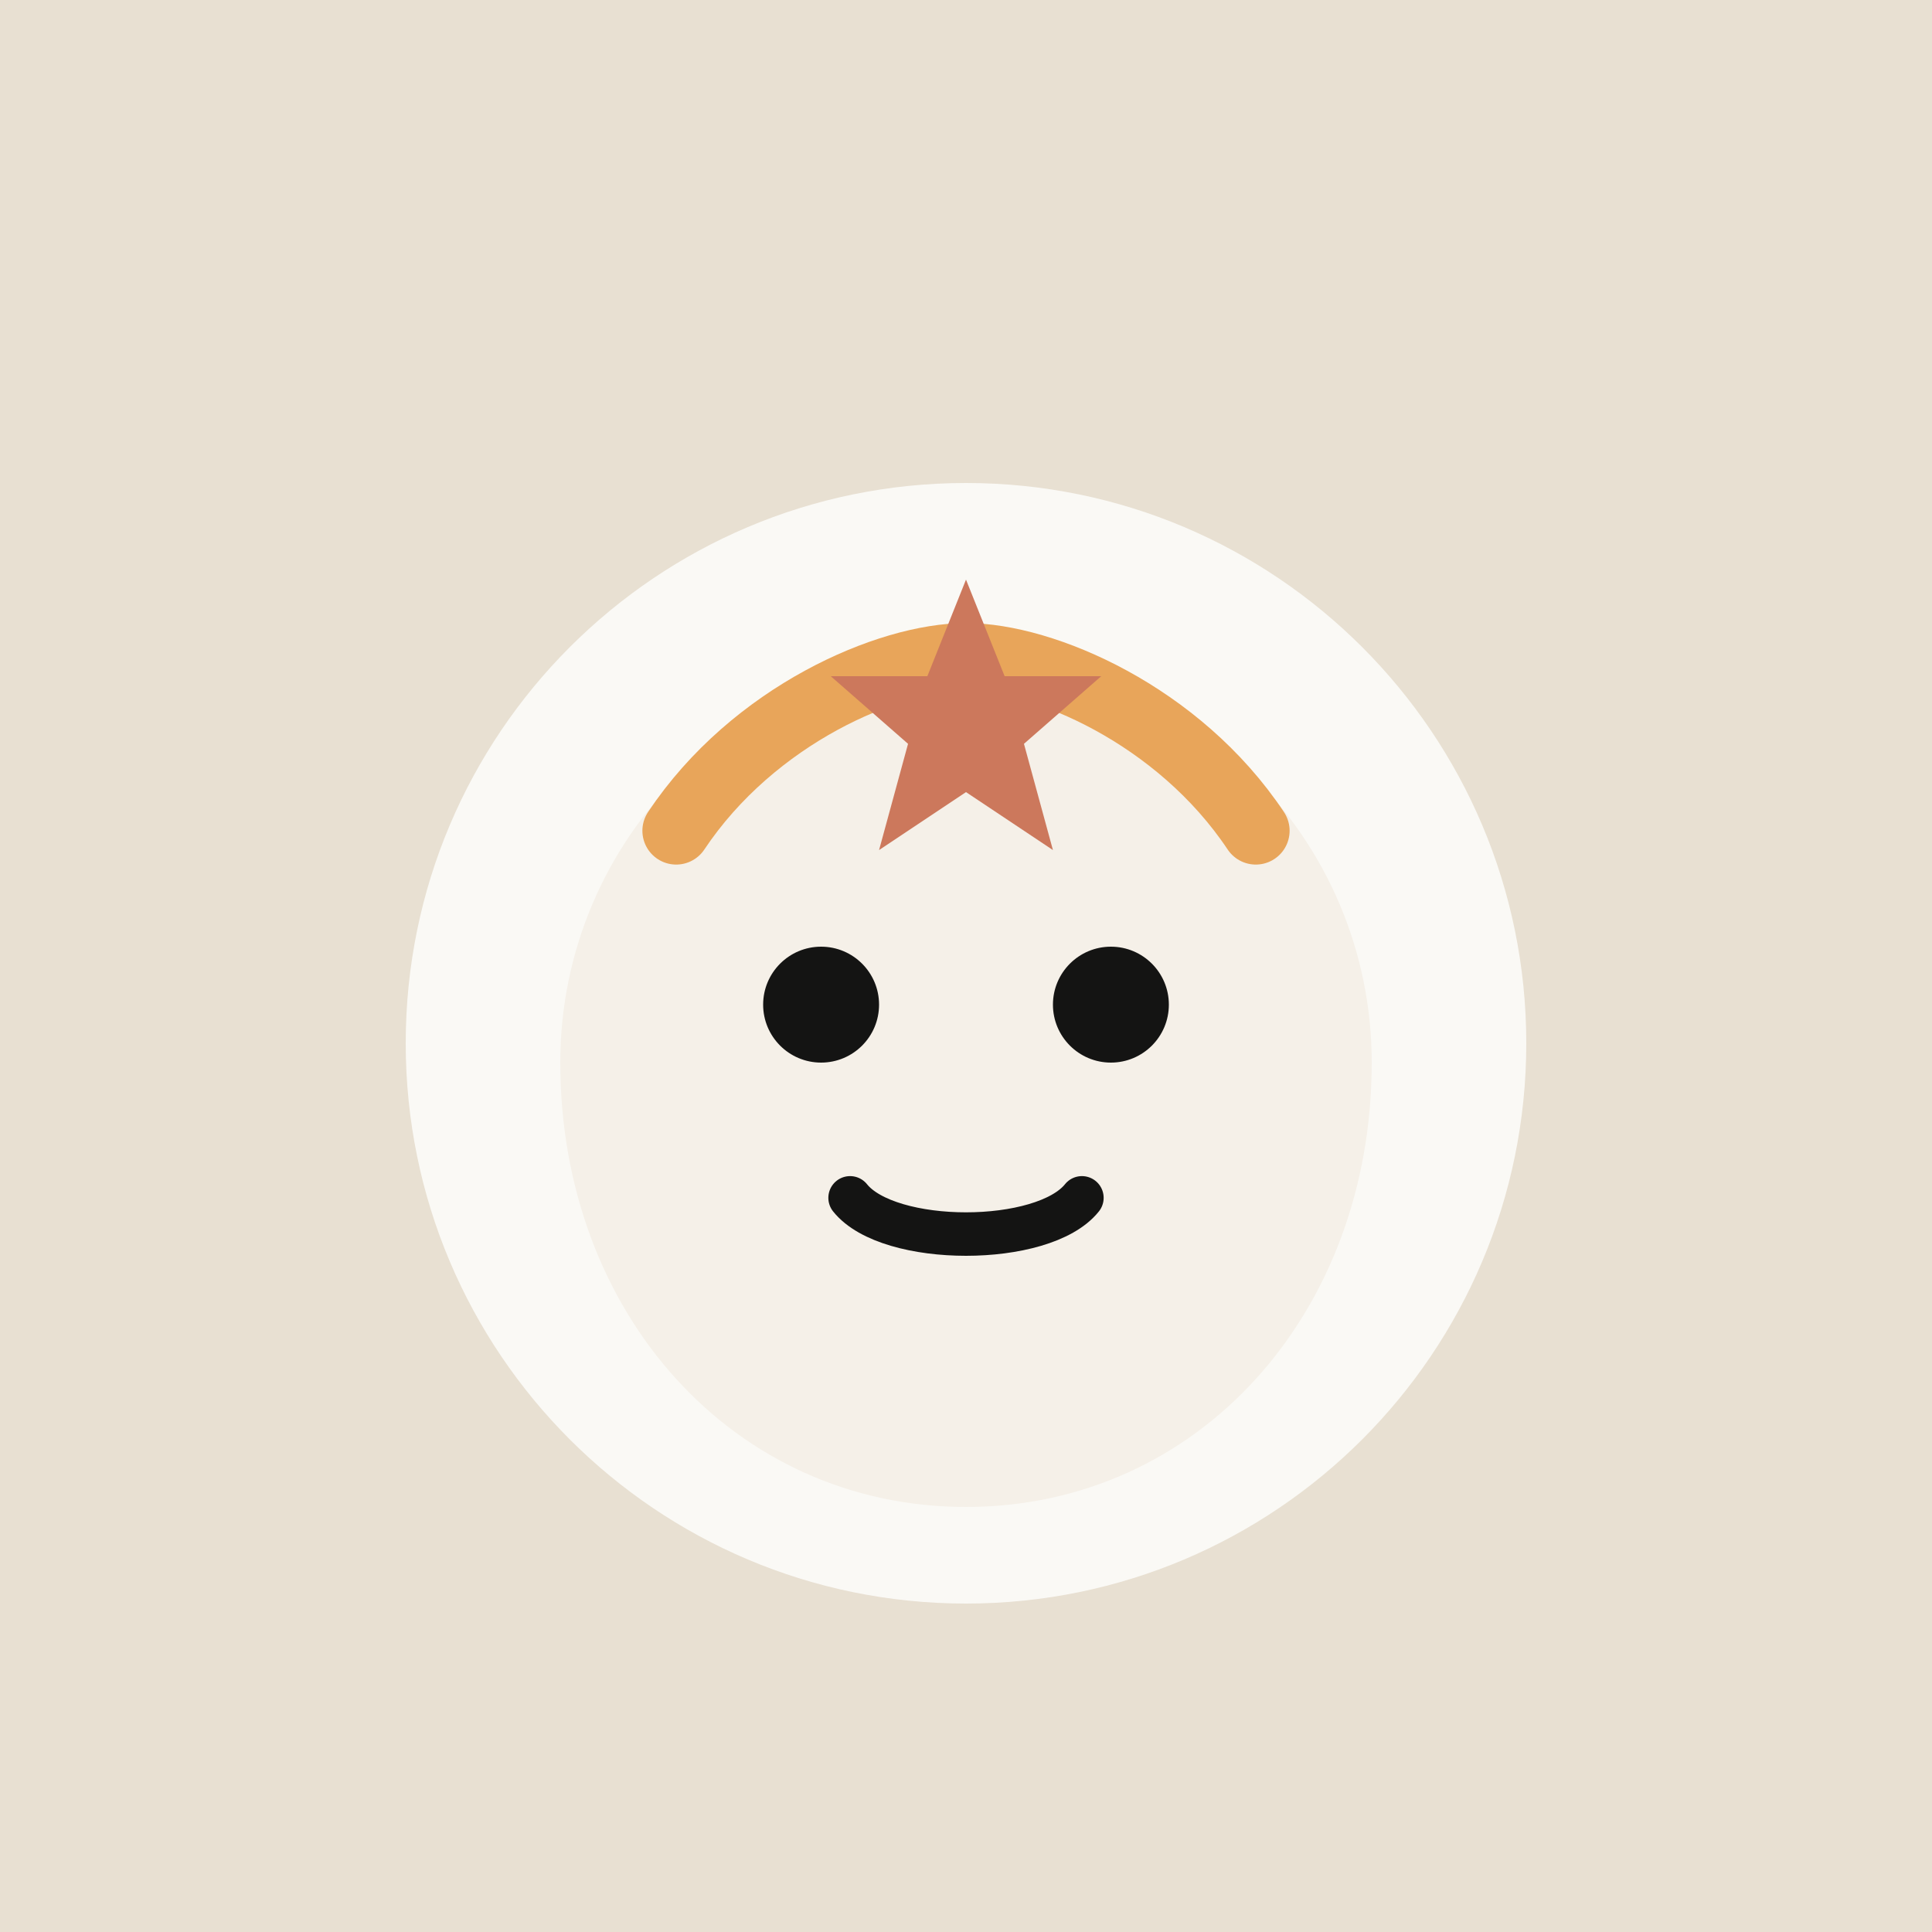
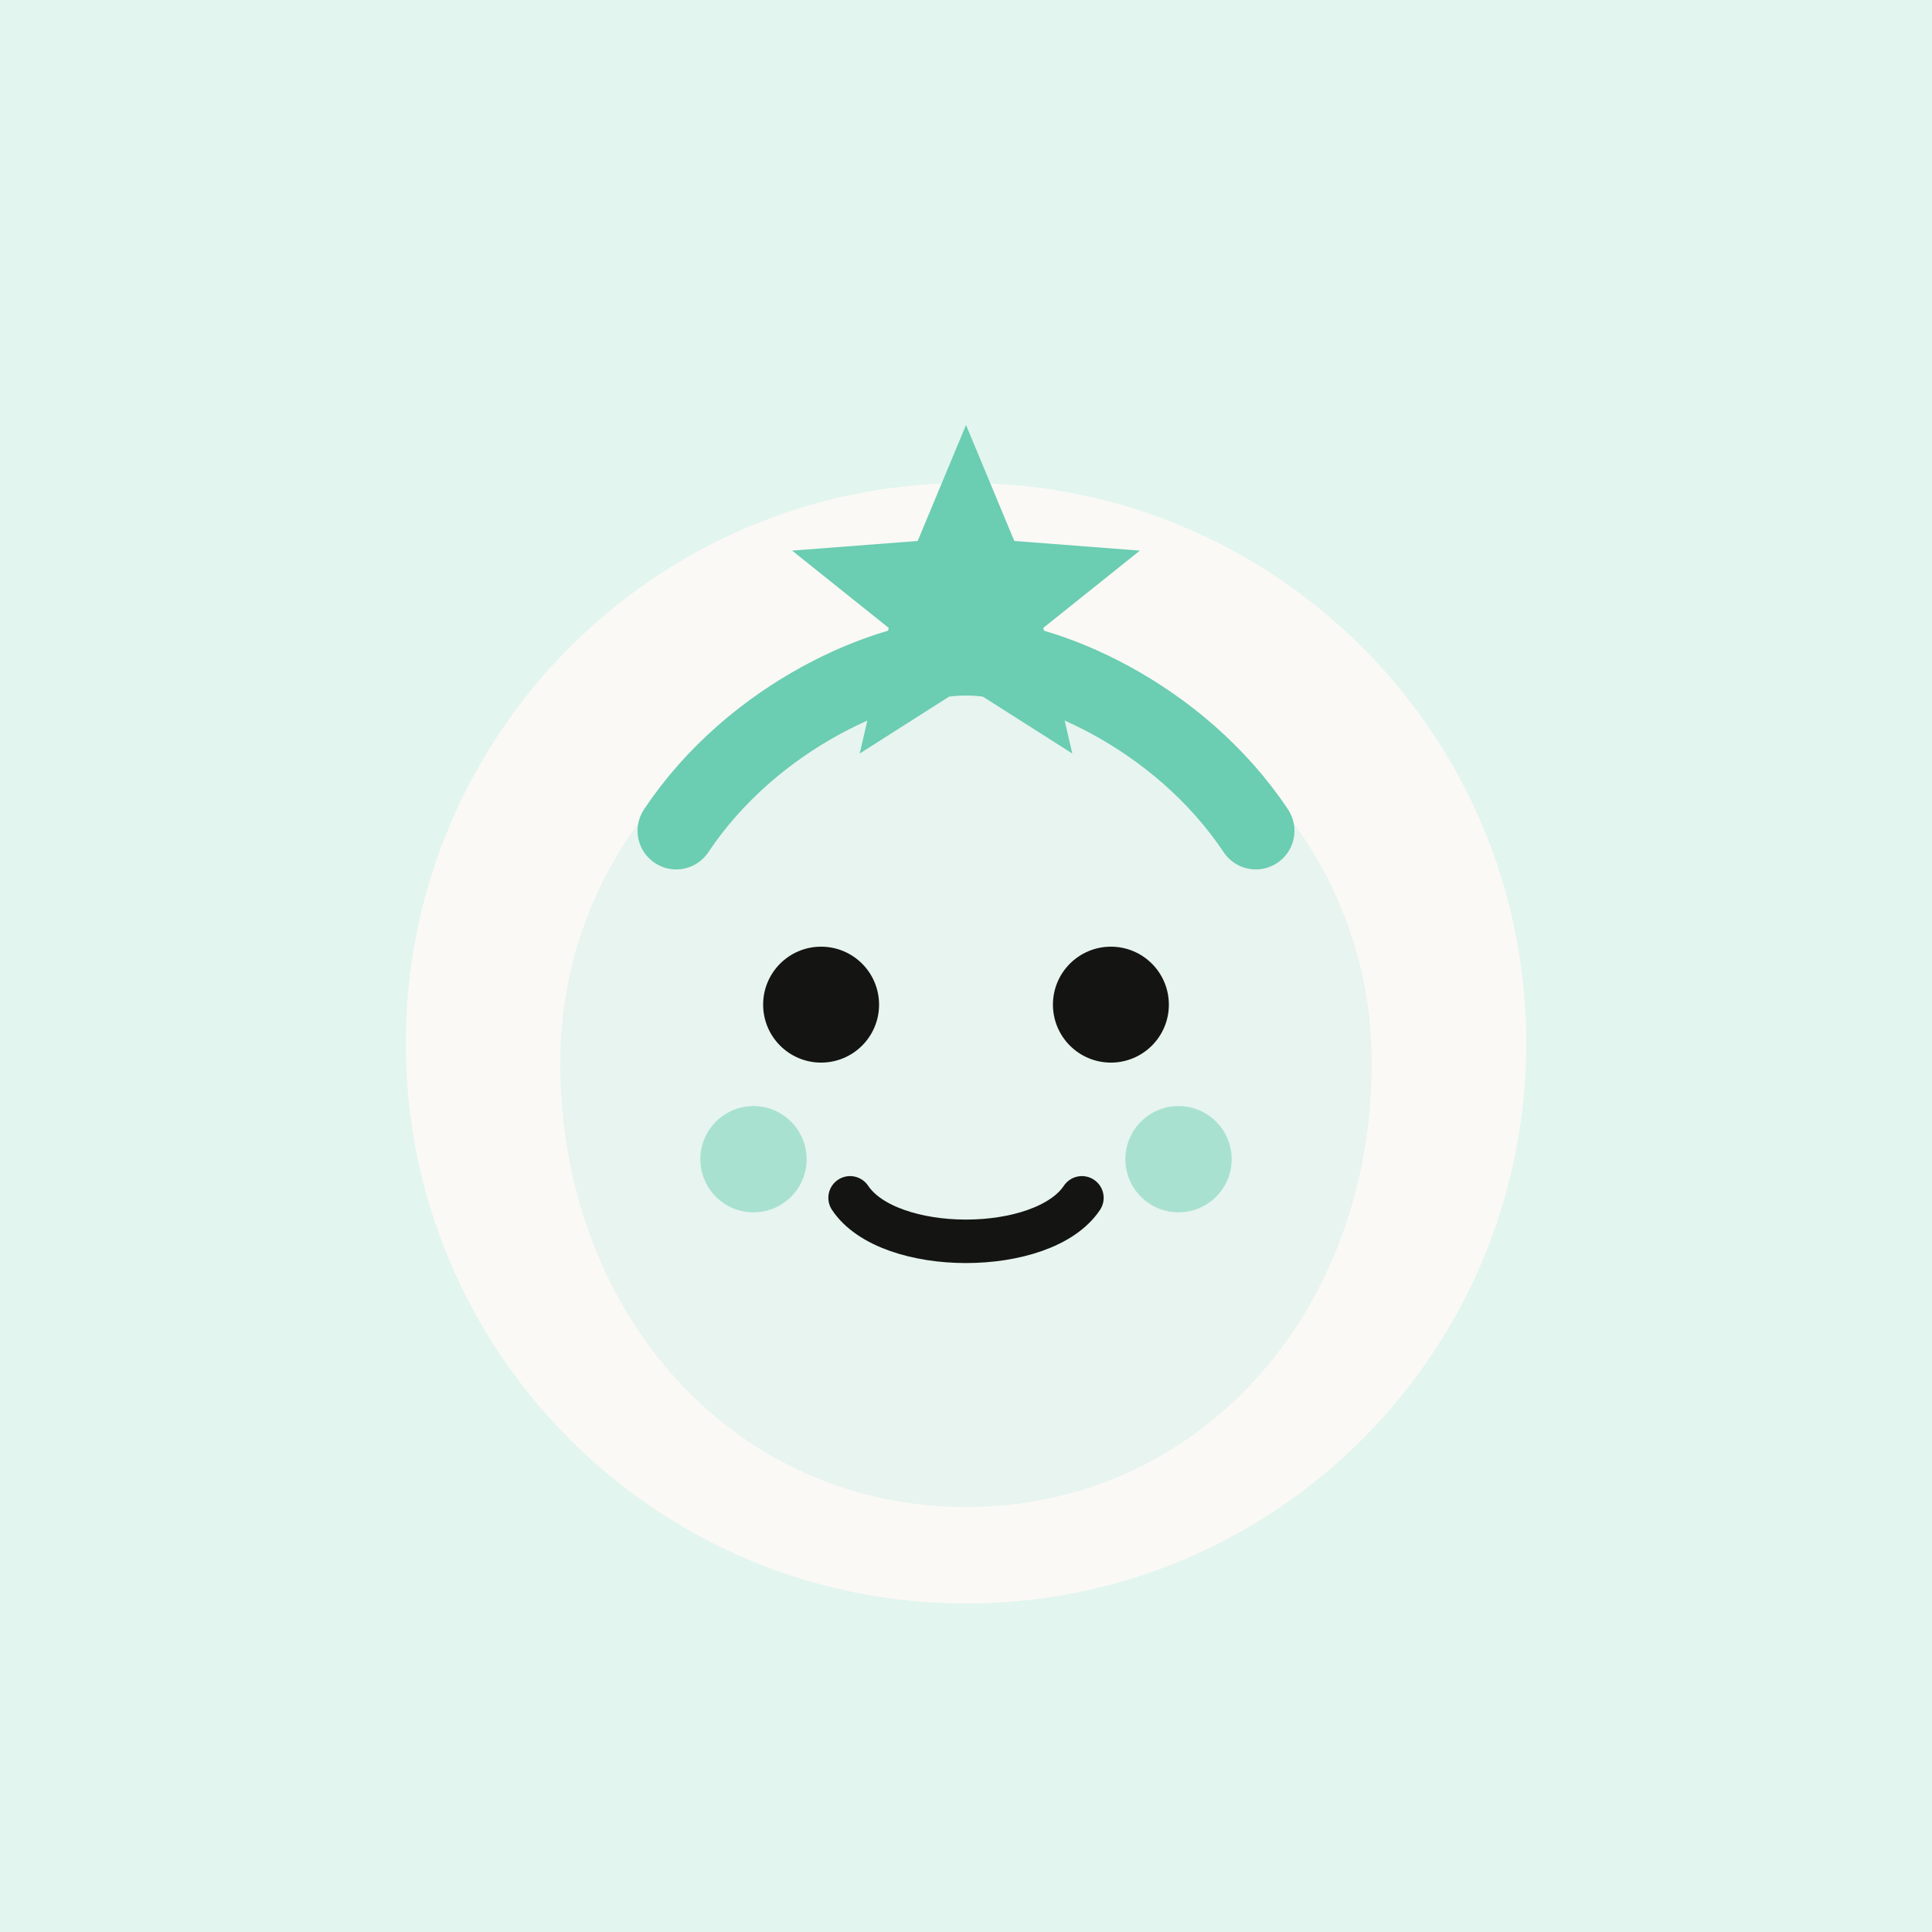
<svg xmlns="http://www.w3.org/2000/svg" viewBox="0 0 200 200" width="200" height="200">
-   <rect width="200" height="200" fill="#e8e0d2" />
+   <rect width="200" height="200" fill="#e2f5ef" />
  <circle cx="100" cy="108" r="58" fill="#faf9f5" />
-   <path d="M58 110a42 42 0 0 1 84 0c0 26-18 46-42 46s-42-20-42-46z" fill="#f5f0e8" />
+   <path d="M58 110a42 42 0 0 1 84 0c0 26-18 46-42 46s-42-20-42-46z" fill="#e7f4ef" />
+   <path d="M70 86c8-12 22-18 30-18s22 6 30 18" fill="none" stroke="#6bcdb2" stroke-width="8" stroke-linecap="round" />
  <circle cx="85" cy="104" r="6" fill="#141413" />
  <circle cx="115" cy="104" r="6" fill="#141413" />
-   <path d="M88 124c4 5 20 5 24 0" fill="none" stroke="#141413" stroke-width="4.5" stroke-linecap="round" />
-   <path d="M70 86c8-12 22-18 30-18s22 6 30 18" fill="none" stroke="#e8a55a" stroke-width="7" stroke-linecap="round" />
-   <path d="M100 60l4 10h10l-8 7 3 11-9-6-9 6 3-11-8-7h10z" fill="#cc785c" />
+   <circle cx="78" cy="120" r="5.5" fill="#6bcdb2" opacity="0.5" />
+   <circle cx="122" cy="120" r="5.5" fill="#6bcdb2" opacity="0.5" />
+   <path d="M88 124c4 6 20 6 24 0" fill="none" stroke="#141413" stroke-width="4.5" stroke-linecap="round" />
+   <path d="M100 44l5 12 13 1-10 8 3 13-11-7-11 7 3-13-10-8 13-1z" fill="#6bcdb2" />
</svg>
